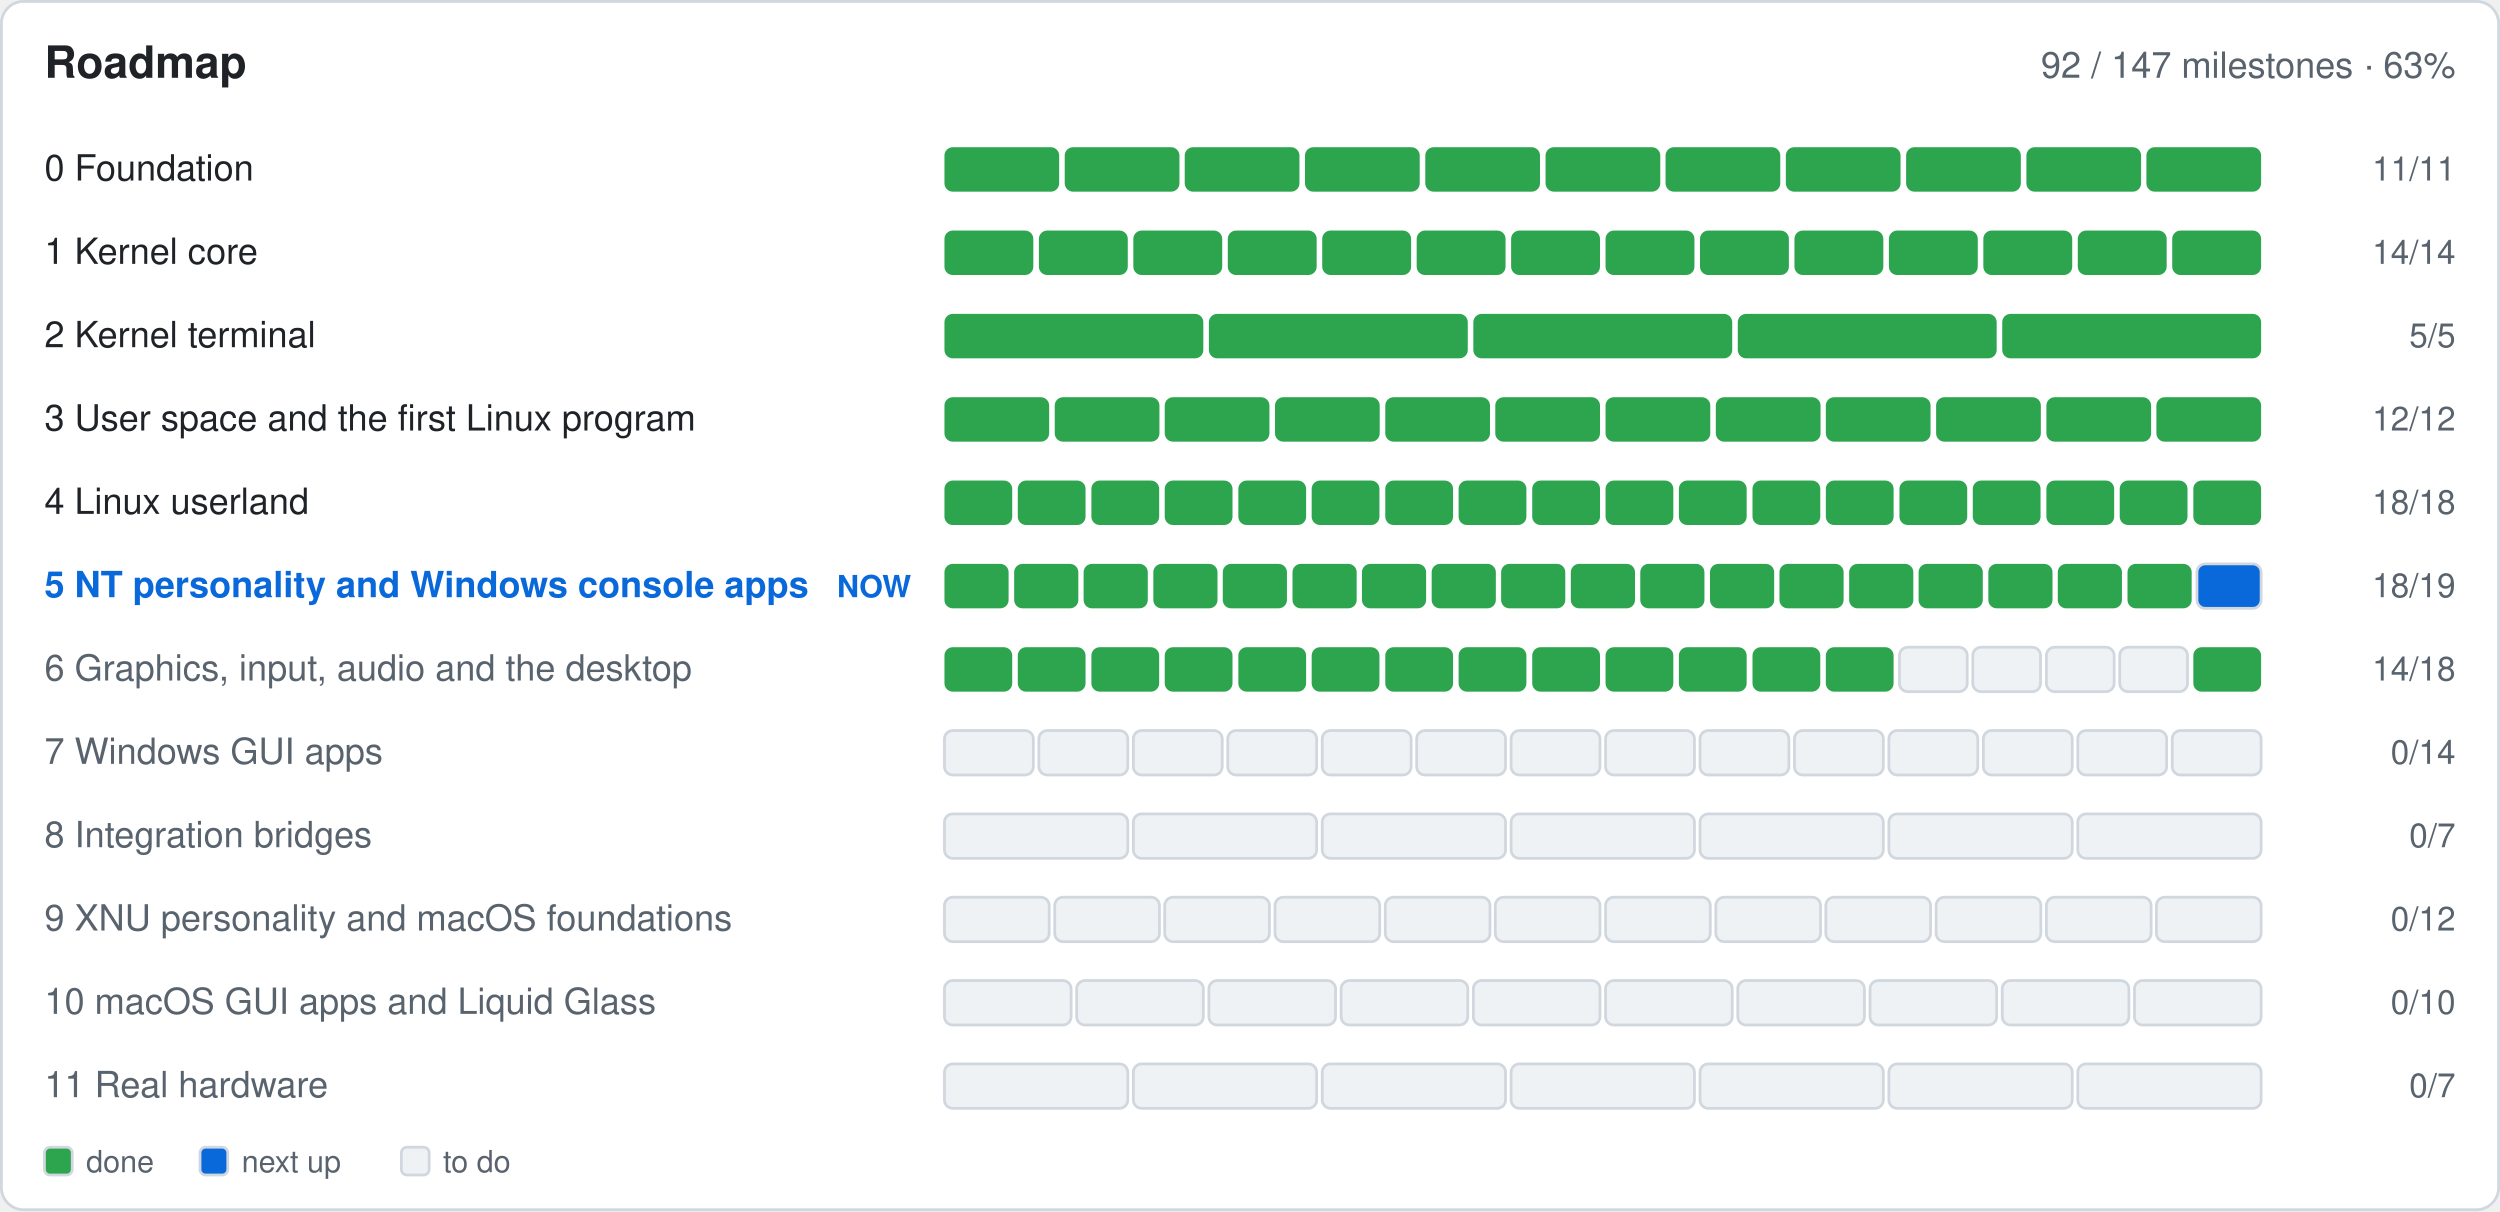
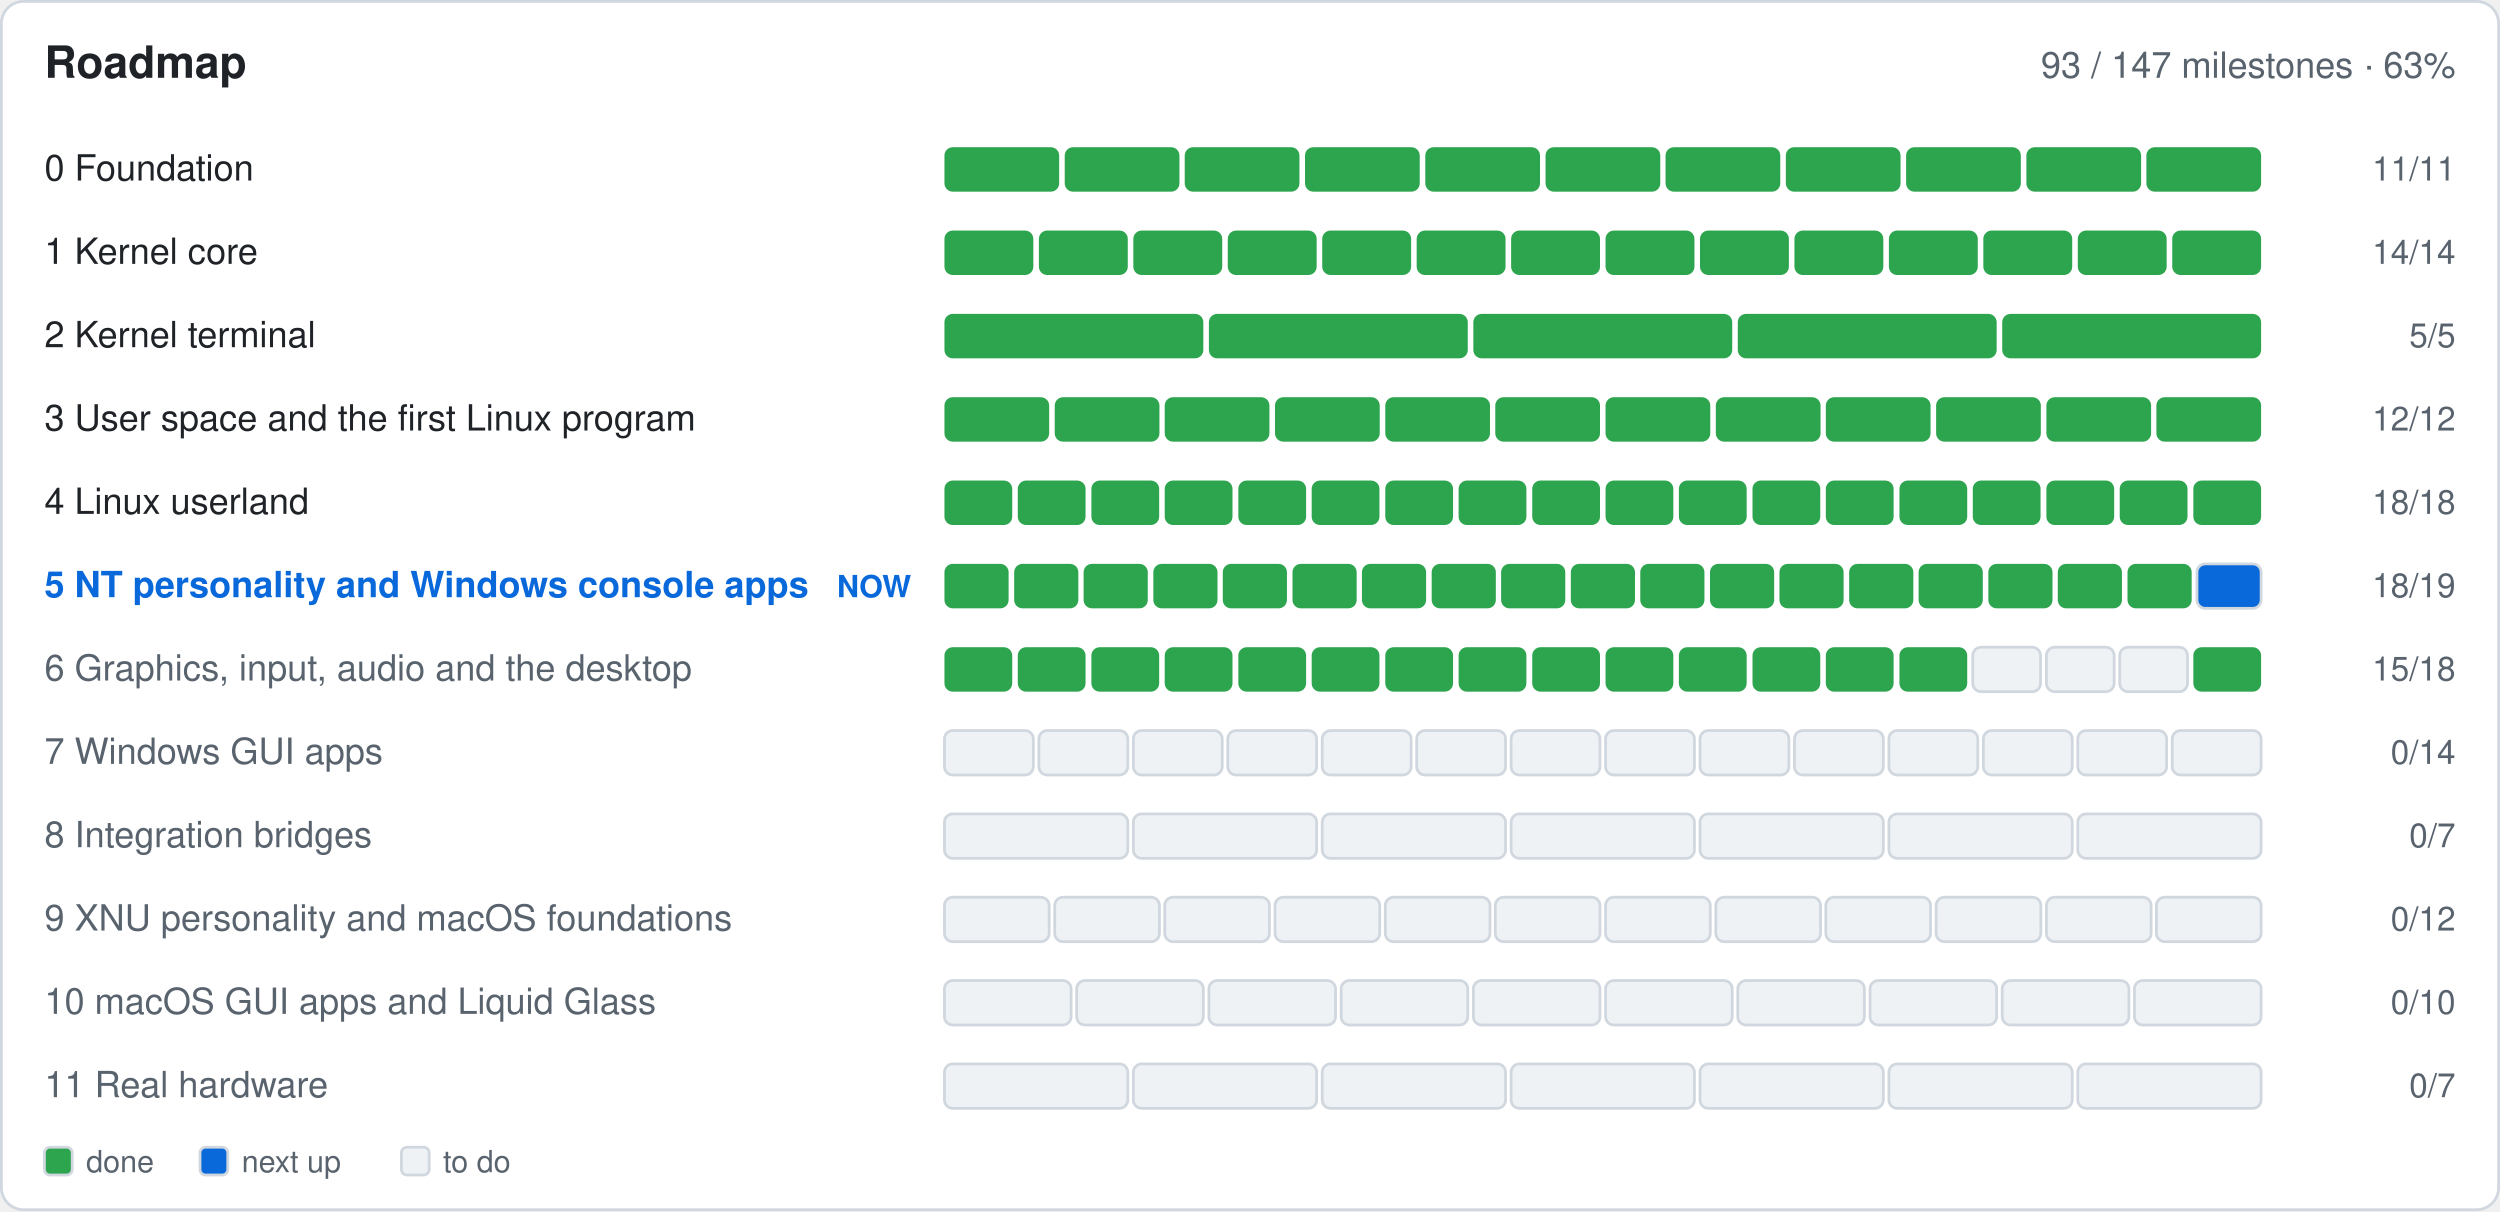
- <svg xmlns="http://www.w3.org/2000/svg" width="900" height="436" viewBox="0 0 900 436" role="img" aria-label="Roadmap: 92 of 147 milestones done">
+ <svg xmlns="http://www.w3.org/2000/svg" width="900" height="436" viewBox="0 0 900 436" role="img" aria-label="Roadmap: 93 of 147 milestones done">
  <rect x="0.5" y="0.5" width="899.0" height="435.0" fill="#ffffff" rx="8" stroke="#d0d7de" />
  <text x="16.0" y="28.0" font-family="-apple-system,BlinkMacSystemFont,'Segoe UI',Helvetica,Arial,sans-serif" font-size="16" font-weight="600" fill="#1f2328" text-anchor="start">Roadmap</text>
-   <text x="884.0" y="28.0" font-family="-apple-system,BlinkMacSystemFont,'Segoe UI',Helvetica,Arial,sans-serif" font-size="13" font-weight="400" fill="#59636e" text-anchor="end">92 / 147 milestones · 63%</text>
+   <text x="884.0" y="28.0" font-family="-apple-system,BlinkMacSystemFont,'Segoe UI',Helvetica,Arial,sans-serif" font-size="13" font-weight="400" fill="#59636e" text-anchor="end">93 / 147 milestones · 63%</text>
  <text x="16.0" y="65.0" font-family="-apple-system,BlinkMacSystemFont,'Segoe UI',Helvetica,Arial,sans-serif" font-size="13" font-weight="400" fill="#1f2328" text-anchor="start"> 0  Foundation</text>
  <g>
    <rect x="340.0" y="53.0" width="41.3" height="16.0" fill="#2da44e" rx="3" />
  </g>
  <g>
    <rect x="383.3" y="53.0" width="41.3" height="16.0" fill="#2da44e" rx="3" />
  </g>
  <g>
    <rect x="426.5" y="53.0" width="41.3" height="16.0" fill="#2da44e" rx="3" />
  </g>
  <g>
    <rect x="469.8" y="53.0" width="41.3" height="16.0" fill="#2da44e" rx="3" />
  </g>
  <g>
    <rect x="513.1" y="53.0" width="41.3" height="16.0" fill="#2da44e" rx="3" />
  </g>
  <g>
    <rect x="556.4" y="53.0" width="41.3" height="16.0" fill="#2da44e" rx="3" />
  </g>
  <g>
    <rect x="599.6" y="53.0" width="41.3" height="16.0" fill="#2da44e" rx="3" />
  </g>
  <g>
    <rect x="642.9" y="53.0" width="41.3" height="16.0" fill="#2da44e" rx="3" />
  </g>
  <g>
    <rect x="686.2" y="53.0" width="41.3" height="16.0" fill="#2da44e" rx="3" />
  </g>
  <g>
    <rect x="729.5" y="53.0" width="41.3" height="16.0" fill="#2da44e" rx="3" />
  </g>
  <g>
    <rect x="772.7" y="53.0" width="41.3" height="16.0" fill="#2da44e" rx="3" />
  </g>
  <text x="884.0" y="65.0" font-family="-apple-system,BlinkMacSystemFont,'Segoe UI',Helvetica,Arial,sans-serif" font-size="12" font-weight="400" fill="#59636e" text-anchor="end">11/11</text>
  <text x="16.0" y="95.0" font-family="-apple-system,BlinkMacSystemFont,'Segoe UI',Helvetica,Arial,sans-serif" font-size="13" font-weight="400" fill="#1f2328" text-anchor="start"> 1  Kernel core</text>
  <g>
    <rect x="340.0" y="83.0" width="32.0" height="16.0" fill="#2da44e" rx="3" />
  </g>
  <g>
    <rect x="374.0" y="83.0" width="32.0" height="16.0" fill="#2da44e" rx="3" />
  </g>
  <g>
    <rect x="408.0" y="83.0" width="32.0" height="16.0" fill="#2da44e" rx="3" />
  </g>
  <g>
    <rect x="442.0" y="83.0" width="32.0" height="16.0" fill="#2da44e" rx="3" />
  </g>
  <g>
    <rect x="476.0" y="83.0" width="32.0" height="16.0" fill="#2da44e" rx="3" />
  </g>
  <g>
    <rect x="510.0" y="83.0" width="32.0" height="16.0" fill="#2da44e" rx="3" />
  </g>
  <g>
    <rect x="544.0" y="83.0" width="32.0" height="16.0" fill="#2da44e" rx="3" />
  </g>
  <g>
    <rect x="578.0" y="83.0" width="32.0" height="16.0" fill="#2da44e" rx="3" />
  </g>
  <g>
    <rect x="612.0" y="83.0" width="32.0" height="16.0" fill="#2da44e" rx="3" />
  </g>
  <g>
    <rect x="646.0" y="83.0" width="32.0" height="16.0" fill="#2da44e" rx="3" />
  </g>
  <g>
    <rect x="680.0" y="83.0" width="32.0" height="16.0" fill="#2da44e" rx="3" />
  </g>
  <g>
    <rect x="714.0" y="83.0" width="32.0" height="16.0" fill="#2da44e" rx="3" />
  </g>
  <g>
    <rect x="748.0" y="83.0" width="32.0" height="16.0" fill="#2da44e" rx="3" />
  </g>
  <g>
    <rect x="782.0" y="83.0" width="32.0" height="16.0" fill="#2da44e" rx="3" />
  </g>
  <text x="884.0" y="95.0" font-family="-apple-system,BlinkMacSystemFont,'Segoe UI',Helvetica,Arial,sans-serif" font-size="12" font-weight="400" fill="#59636e" text-anchor="end">14/14</text>
  <text x="16.0" y="125.0" font-family="-apple-system,BlinkMacSystemFont,'Segoe UI',Helvetica,Arial,sans-serif" font-size="13" font-weight="400" fill="#1f2328" text-anchor="start"> 2  Kernel terminal</text>
  <g>
    <rect x="340.0" y="113.0" width="93.2" height="16.0" fill="#2da44e" rx="3" />
  </g>
  <g>
    <rect x="435.2" y="113.0" width="93.2" height="16.0" fill="#2da44e" rx="3" />
  </g>
  <g>
    <rect x="530.4" y="113.0" width="93.2" height="16.0" fill="#2da44e" rx="3" />
  </g>
  <g>
    <rect x="625.6" y="113.0" width="93.2" height="16.0" fill="#2da44e" rx="3" />
  </g>
  <g>
    <rect x="720.8" y="113.0" width="93.2" height="16.0" fill="#2da44e" rx="3" />
  </g>
  <text x="884.0" y="125.0" font-family="-apple-system,BlinkMacSystemFont,'Segoe UI',Helvetica,Arial,sans-serif" font-size="12" font-weight="400" fill="#59636e" text-anchor="end">5/5</text>
  <text x="16.0" y="155.0" font-family="-apple-system,BlinkMacSystemFont,'Segoe UI',Helvetica,Arial,sans-serif" font-size="13" font-weight="400" fill="#1f2328" text-anchor="start"> 3  User space and the first Linux program</text>
  <g>
    <rect x="340.0" y="143.0" width="37.7" height="16.0" fill="#2da44e" rx="3" />
  </g>
  <g>
    <rect x="379.7" y="143.0" width="37.7" height="16.0" fill="#2da44e" rx="3" />
  </g>
  <g>
    <rect x="419.3" y="143.0" width="37.7" height="16.0" fill="#2da44e" rx="3" />
  </g>
  <g>
    <rect x="459.0" y="143.0" width="37.7" height="16.0" fill="#2da44e" rx="3" />
  </g>
  <g>
    <rect x="498.7" y="143.0" width="37.7" height="16.0" fill="#2da44e" rx="3" />
  </g>
  <g>
    <rect x="538.3" y="143.0" width="37.7" height="16.0" fill="#2da44e" rx="3" />
  </g>
  <g>
    <rect x="578.0" y="143.0" width="37.7" height="16.0" fill="#2da44e" rx="3" />
  </g>
  <g>
    <rect x="617.7" y="143.0" width="37.7" height="16.0" fill="#2da44e" rx="3" />
  </g>
  <g>
    <rect x="657.3" y="143.0" width="37.7" height="16.0" fill="#2da44e" rx="3" />
  </g>
  <g>
    <rect x="697.0" y="143.0" width="37.7" height="16.0" fill="#2da44e" rx="3" />
  </g>
  <g>
    <rect x="736.7" y="143.0" width="37.7" height="16.0" fill="#2da44e" rx="3" />
  </g>
  <g>
    <rect x="776.3" y="143.0" width="37.7" height="16.0" fill="#2da44e" rx="3" />
  </g>
  <text x="884.0" y="155.0" font-family="-apple-system,BlinkMacSystemFont,'Segoe UI',Helvetica,Arial,sans-serif" font-size="12" font-weight="400" fill="#59636e" text-anchor="end">12/12</text>
  <text x="16.0" y="185.0" font-family="-apple-system,BlinkMacSystemFont,'Segoe UI',Helvetica,Arial,sans-serif" font-size="13" font-weight="400" fill="#1f2328" text-anchor="start"> 4  Linux userland</text>
  <g>
    <rect x="340.0" y="173.0" width="24.4" height="16.0" fill="#2da44e" rx="3" />
  </g>
  <g>
    <rect x="366.4" y="173.0" width="24.4" height="16.0" fill="#2da44e" rx="3" />
  </g>
  <g>
    <rect x="392.9" y="173.0" width="24.4" height="16.0" fill="#2da44e" rx="3" />
  </g>
  <g>
    <rect x="419.3" y="173.0" width="24.4" height="16.0" fill="#2da44e" rx="3" />
  </g>
  <g>
    <rect x="445.8" y="173.0" width="24.4" height="16.0" fill="#2da44e" rx="3" />
  </g>
  <g>
    <rect x="472.2" y="173.0" width="24.4" height="16.0" fill="#2da44e" rx="3" />
  </g>
  <g>
    <rect x="498.7" y="173.0" width="24.4" height="16.0" fill="#2da44e" rx="3" />
  </g>
  <g>
    <rect x="525.1" y="173.0" width="24.4" height="16.0" fill="#2da44e" rx="3" />
  </g>
  <g>
    <rect x="551.6" y="173.0" width="24.4" height="16.0" fill="#2da44e" rx="3" />
  </g>
  <g>
    <rect x="578.0" y="173.0" width="24.4" height="16.0" fill="#2da44e" rx="3" />
  </g>
  <g>
    <rect x="604.4" y="173.0" width="24.4" height="16.0" fill="#2da44e" rx="3" />
  </g>
  <g>
    <rect x="630.9" y="173.0" width="24.4" height="16.0" fill="#2da44e" rx="3" />
  </g>
  <g>
    <rect x="657.3" y="173.0" width="24.4" height="16.0" fill="#2da44e" rx="3" />
  </g>
  <g>
    <rect x="683.8" y="173.0" width="24.4" height="16.0" fill="#2da44e" rx="3" />
  </g>
  <g>
    <rect x="710.2" y="173.0" width="24.4" height="16.0" fill="#2da44e" rx="3" />
  </g>
  <g>
    <rect x="736.7" y="173.0" width="24.4" height="16.0" fill="#2da44e" rx="3" />
  </g>
  <g>
    <rect x="763.1" y="173.0" width="24.4" height="16.0" fill="#2da44e" rx="3" />
  </g>
  <g>
    <rect x="789.6" y="173.0" width="24.4" height="16.0" fill="#2da44e" rx="3" />
  </g>
  <text x="884.0" y="185.0" font-family="-apple-system,BlinkMacSystemFont,'Segoe UI',Helvetica,Arial,sans-serif" font-size="12" font-weight="400" fill="#59636e" text-anchor="end">18/18</text>
  <text x="16.0" y="215.0" font-family="-apple-system,BlinkMacSystemFont,'Segoe UI',Helvetica,Arial,sans-serif" font-size="13" font-weight="600" fill="#0969da" text-anchor="start"> 5  NT personality and Windows console apps</text>
  <text x="328.0" y="215.0" font-family="-apple-system,BlinkMacSystemFont,'Segoe UI',Helvetica,Arial,sans-serif" font-size="11" font-weight="600" fill="#0969da" text-anchor="end">NOW</text>
  <g>
    <rect x="340.0" y="203.0" width="23.1" height="16.0" fill="#2da44e" rx="3" />
  </g>
  <g>
    <rect x="365.1" y="203.0" width="23.1" height="16.0" fill="#2da44e" rx="3" />
  </g>
  <g>
    <rect x="390.1" y="203.0" width="23.1" height="16.0" fill="#2da44e" rx="3" />
  </g>
  <g>
    <rect x="415.2" y="203.0" width="23.1" height="16.0" fill="#2da44e" rx="3" />
  </g>
  <g>
    <rect x="440.2" y="203.0" width="23.1" height="16.0" fill="#2da44e" rx="3" />
  </g>
  <g>
    <rect x="465.3" y="203.0" width="23.1" height="16.0" fill="#2da44e" rx="3" />
  </g>
  <g>
    <rect x="490.3" y="203.0" width="23.1" height="16.0" fill="#2da44e" rx="3" />
  </g>
  <g>
    <rect x="515.4" y="203.0" width="23.1" height="16.0" fill="#2da44e" rx="3" />
  </g>
  <g>
    <rect x="540.4" y="203.0" width="23.1" height="16.0" fill="#2da44e" rx="3" />
  </g>
  <g>
    <rect x="565.5" y="203.0" width="23.1" height="16.0" fill="#2da44e" rx="3" />
  </g>
  <g>
    <rect x="590.5" y="203.0" width="23.1" height="16.0" fill="#2da44e" rx="3" />
  </g>
  <g>
    <rect x="615.6" y="203.0" width="23.1" height="16.0" fill="#2da44e" rx="3" />
  </g>
  <g>
    <rect x="640.6" y="203.0" width="23.1" height="16.0" fill="#2da44e" rx="3" />
  </g>
  <g>
    <rect x="665.7" y="203.0" width="23.1" height="16.0" fill="#2da44e" rx="3" />
  </g>
  <g>
    <rect x="690.7" y="203.0" width="23.1" height="16.0" fill="#2da44e" rx="3" />
  </g>
  <g>
    <rect x="715.8" y="203.0" width="23.1" height="16.0" fill="#2da44e" rx="3" />
  </g>
  <g>
    <rect x="740.8" y="203.0" width="23.1" height="16.0" fill="#2da44e" rx="3" />
  </g>
  <g>
    <rect x="765.9" y="203.0" width="23.1" height="16.0" fill="#2da44e" rx="3" />
  </g>
  <g>
    <rect x="790.9" y="203.0" width="23.1" height="16.0" fill="#0969da" rx="3" stroke="#d0d7de" />
  </g>
  <text x="884.0" y="215.0" font-family="-apple-system,BlinkMacSystemFont,'Segoe UI',Helvetica,Arial,sans-serif" font-size="12" font-weight="400" fill="#59636e" text-anchor="end">18/19</text>
  <text x="16.0" y="245.0" font-family="-apple-system,BlinkMacSystemFont,'Segoe UI',Helvetica,Arial,sans-serif" font-size="13" font-weight="400" fill="#59636e" text-anchor="start"> 6  Graphics, input, audio and the desktop</text>
  <g>
    <rect x="340.0" y="233.0" width="24.4" height="16.0" fill="#2da44e" rx="3" />
  </g>
  <g>
    <rect x="366.4" y="233.0" width="24.4" height="16.0" fill="#2da44e" rx="3" />
  </g>
  <g>
    <rect x="392.9" y="233.0" width="24.4" height="16.0" fill="#2da44e" rx="3" />
  </g>
  <g>
    <rect x="419.3" y="233.0" width="24.4" height="16.0" fill="#2da44e" rx="3" />
  </g>
  <g>
    <rect x="445.8" y="233.0" width="24.4" height="16.0" fill="#2da44e" rx="3" />
  </g>
  <g>
    <rect x="472.2" y="233.0" width="24.4" height="16.0" fill="#2da44e" rx="3" />
  </g>
  <g>
    <rect x="498.7" y="233.0" width="24.4" height="16.0" fill="#2da44e" rx="3" />
  </g>
  <g>
    <rect x="525.1" y="233.0" width="24.4" height="16.0" fill="#2da44e" rx="3" />
  </g>
  <g>
    <rect x="551.6" y="233.0" width="24.4" height="16.0" fill="#2da44e" rx="3" />
  </g>
  <g>
    <rect x="578.0" y="233.0" width="24.4" height="16.0" fill="#2da44e" rx="3" />
  </g>
  <g>
    <rect x="604.4" y="233.0" width="24.4" height="16.0" fill="#2da44e" rx="3" />
  </g>
  <g>
    <rect x="630.9" y="233.0" width="24.4" height="16.0" fill="#2da44e" rx="3" />
  </g>
  <g>
    <rect x="657.3" y="233.0" width="24.4" height="16.0" fill="#2da44e" rx="3" />
  </g>
  <g>
-     <rect x="683.8" y="233.0" width="24.4" height="16.0" fill="#eff2f5" rx="3" stroke="#d0d7de" />
+     <rect x="683.8" y="233.0" width="24.4" height="16.0" fill="#2da44e" rx="3" />
  </g>
  <g>
    <rect x="710.2" y="233.0" width="24.4" height="16.0" fill="#eff2f5" rx="3" stroke="#d0d7de" />
  </g>
  <g>
    <rect x="736.7" y="233.0" width="24.4" height="16.0" fill="#eff2f5" rx="3" stroke="#d0d7de" />
  </g>
  <g>
    <rect x="763.1" y="233.0" width="24.4" height="16.0" fill="#eff2f5" rx="3" stroke="#d0d7de" />
  </g>
  <g>
    <rect x="789.6" y="233.0" width="24.4" height="16.0" fill="#2da44e" rx="3" />
  </g>
-   <text x="884.0" y="245.0" font-family="-apple-system,BlinkMacSystemFont,'Segoe UI',Helvetica,Arial,sans-serif" font-size="12" font-weight="400" fill="#59636e" text-anchor="end">14/18</text>
+   <text x="884.0" y="245.0" font-family="-apple-system,BlinkMacSystemFont,'Segoe UI',Helvetica,Arial,sans-serif" font-size="12" font-weight="400" fill="#59636e" text-anchor="end">15/18</text>
  <text x="16.0" y="275.0" font-family="-apple-system,BlinkMacSystemFont,'Segoe UI',Helvetica,Arial,sans-serif" font-size="13" font-weight="400" fill="#59636e" text-anchor="start"> 7  Windows GUI apps</text>
  <g>
    <rect x="340.0" y="263.0" width="32.0" height="16.0" fill="#eff2f5" rx="3" stroke="#d0d7de" />
  </g>
  <g>
    <rect x="374.0" y="263.0" width="32.0" height="16.0" fill="#eff2f5" rx="3" stroke="#d0d7de" />
  </g>
  <g>
    <rect x="408.0" y="263.0" width="32.0" height="16.0" fill="#eff2f5" rx="3" stroke="#d0d7de" />
  </g>
  <g>
    <rect x="442.0" y="263.0" width="32.0" height="16.0" fill="#eff2f5" rx="3" stroke="#d0d7de" />
  </g>
  <g>
    <rect x="476.0" y="263.0" width="32.0" height="16.0" fill="#eff2f5" rx="3" stroke="#d0d7de" />
  </g>
  <g>
    <rect x="510.0" y="263.0" width="32.0" height="16.0" fill="#eff2f5" rx="3" stroke="#d0d7de" />
  </g>
  <g>
    <rect x="544.0" y="263.0" width="32.0" height="16.0" fill="#eff2f5" rx="3" stroke="#d0d7de" />
  </g>
  <g>
    <rect x="578.0" y="263.0" width="32.0" height="16.0" fill="#eff2f5" rx="3" stroke="#d0d7de" />
  </g>
  <g>
    <rect x="612.0" y="263.0" width="32.0" height="16.0" fill="#eff2f5" rx="3" stroke="#d0d7de" />
  </g>
  <g>
    <rect x="646.0" y="263.0" width="32.0" height="16.0" fill="#eff2f5" rx="3" stroke="#d0d7de" />
  </g>
  <g>
    <rect x="680.0" y="263.0" width="32.0" height="16.0" fill="#eff2f5" rx="3" stroke="#d0d7de" />
  </g>
  <g>
    <rect x="714.0" y="263.0" width="32.0" height="16.0" fill="#eff2f5" rx="3" stroke="#d0d7de" />
  </g>
  <g>
    <rect x="748.0" y="263.0" width="32.0" height="16.0" fill="#eff2f5" rx="3" stroke="#d0d7de" />
  </g>
  <g>
    <rect x="782.0" y="263.0" width="32.0" height="16.0" fill="#eff2f5" rx="3" stroke="#d0d7de" />
  </g>
  <text x="884.0" y="275.0" font-family="-apple-system,BlinkMacSystemFont,'Segoe UI',Helvetica,Arial,sans-serif" font-size="12" font-weight="400" fill="#59636e" text-anchor="end">0/14</text>
  <text x="16.0" y="305.0" font-family="-apple-system,BlinkMacSystemFont,'Segoe UI',Helvetica,Arial,sans-serif" font-size="13" font-weight="400" fill="#59636e" text-anchor="start"> 8  Integration bridges</text>
  <g>
    <rect x="340.0" y="293.0" width="66.0" height="16.0" fill="#eff2f5" rx="3" stroke="#d0d7de" />
  </g>
  <g>
    <rect x="408.0" y="293.0" width="66.0" height="16.0" fill="#eff2f5" rx="3" stroke="#d0d7de" />
  </g>
  <g>
    <rect x="476.0" y="293.0" width="66.0" height="16.0" fill="#eff2f5" rx="3" stroke="#d0d7de" />
  </g>
  <g>
    <rect x="544.0" y="293.0" width="66.0" height="16.0" fill="#eff2f5" rx="3" stroke="#d0d7de" />
  </g>
  <g>
    <rect x="612.0" y="293.0" width="66.0" height="16.0" fill="#eff2f5" rx="3" stroke="#d0d7de" />
  </g>
  <g>
    <rect x="680.0" y="293.0" width="66.0" height="16.0" fill="#eff2f5" rx="3" stroke="#d0d7de" />
  </g>
  <g>
    <rect x="748.0" y="293.0" width="66.0" height="16.0" fill="#eff2f5" rx="3" stroke="#d0d7de" />
  </g>
  <text x="884.0" y="305.0" font-family="-apple-system,BlinkMacSystemFont,'Segoe UI',Helvetica,Arial,sans-serif" font-size="12" font-weight="400" fill="#59636e" text-anchor="end">0/7</text>
  <text x="16.0" y="335.0" font-family="-apple-system,BlinkMacSystemFont,'Segoe UI',Helvetica,Arial,sans-serif" font-size="13" font-weight="400" fill="#59636e" text-anchor="start"> 9  XNU personality and macOS foundations</text>
  <g>
    <rect x="340.0" y="323.0" width="37.7" height="16.0" fill="#eff2f5" rx="3" stroke="#d0d7de" />
  </g>
  <g>
    <rect x="379.7" y="323.0" width="37.7" height="16.0" fill="#eff2f5" rx="3" stroke="#d0d7de" />
  </g>
  <g>
    <rect x="419.3" y="323.0" width="37.7" height="16.0" fill="#eff2f5" rx="3" stroke="#d0d7de" />
  </g>
  <g>
    <rect x="459.0" y="323.0" width="37.7" height="16.0" fill="#eff2f5" rx="3" stroke="#d0d7de" />
  </g>
  <g>
    <rect x="498.7" y="323.0" width="37.7" height="16.0" fill="#eff2f5" rx="3" stroke="#d0d7de" />
  </g>
  <g>
    <rect x="538.3" y="323.0" width="37.7" height="16.0" fill="#eff2f5" rx="3" stroke="#d0d7de" />
  </g>
  <g>
    <rect x="578.0" y="323.0" width="37.7" height="16.0" fill="#eff2f5" rx="3" stroke="#d0d7de" />
  </g>
  <g>
    <rect x="617.7" y="323.0" width="37.7" height="16.0" fill="#eff2f5" rx="3" stroke="#d0d7de" />
  </g>
  <g>
    <rect x="657.3" y="323.0" width="37.7" height="16.0" fill="#eff2f5" rx="3" stroke="#d0d7de" />
  </g>
  <g>
    <rect x="697.0" y="323.0" width="37.7" height="16.0" fill="#eff2f5" rx="3" stroke="#d0d7de" />
  </g>
  <g>
    <rect x="736.7" y="323.0" width="37.7" height="16.0" fill="#eff2f5" rx="3" stroke="#d0d7de" />
  </g>
  <g>
    <rect x="776.3" y="323.0" width="37.7" height="16.0" fill="#eff2f5" rx="3" stroke="#d0d7de" />
  </g>
  <text x="884.0" y="335.0" font-family="-apple-system,BlinkMacSystemFont,'Segoe UI',Helvetica,Arial,sans-serif" font-size="12" font-weight="400" fill="#59636e" text-anchor="end">0/12</text>
  <text x="16.0" y="365.0" font-family="-apple-system,BlinkMacSystemFont,'Segoe UI',Helvetica,Arial,sans-serif" font-size="13" font-weight="400" fill="#59636e" text-anchor="start">10  macOS GUI apps and Liquid Glass</text>
  <g>
    <rect x="340.0" y="353.0" width="45.6" height="16.0" fill="#eff2f5" rx="3" stroke="#d0d7de" />
  </g>
  <g>
    <rect x="387.6" y="353.0" width="45.6" height="16.0" fill="#eff2f5" rx="3" stroke="#d0d7de" />
  </g>
  <g>
    <rect x="435.2" y="353.0" width="45.6" height="16.0" fill="#eff2f5" rx="3" stroke="#d0d7de" />
  </g>
  <g>
    <rect x="482.8" y="353.0" width="45.6" height="16.0" fill="#eff2f5" rx="3" stroke="#d0d7de" />
  </g>
  <g>
    <rect x="530.4" y="353.0" width="45.6" height="16.0" fill="#eff2f5" rx="3" stroke="#d0d7de" />
  </g>
  <g>
    <rect x="578.0" y="353.0" width="45.6" height="16.0" fill="#eff2f5" rx="3" stroke="#d0d7de" />
  </g>
  <g>
    <rect x="625.6" y="353.0" width="45.6" height="16.0" fill="#eff2f5" rx="3" stroke="#d0d7de" />
  </g>
  <g>
    <rect x="673.2" y="353.0" width="45.6" height="16.0" fill="#eff2f5" rx="3" stroke="#d0d7de" />
  </g>
  <g>
    <rect x="720.8" y="353.0" width="45.6" height="16.0" fill="#eff2f5" rx="3" stroke="#d0d7de" />
  </g>
  <g>
    <rect x="768.4" y="353.0" width="45.6" height="16.0" fill="#eff2f5" rx="3" stroke="#d0d7de" />
  </g>
  <text x="884.0" y="365.0" font-family="-apple-system,BlinkMacSystemFont,'Segoe UI',Helvetica,Arial,sans-serif" font-size="12" font-weight="400" fill="#59636e" text-anchor="end">0/10</text>
  <text x="16.0" y="395.0" font-family="-apple-system,BlinkMacSystemFont,'Segoe UI',Helvetica,Arial,sans-serif" font-size="13" font-weight="400" fill="#59636e" text-anchor="start">11  Real hardware</text>
  <g>
    <rect x="340.0" y="383.0" width="66.0" height="16.0" fill="#eff2f5" rx="3" stroke="#d0d7de" />
  </g>
  <g>
    <rect x="408.0" y="383.0" width="66.0" height="16.0" fill="#eff2f5" rx="3" stroke="#d0d7de" />
  </g>
  <g>
    <rect x="476.0" y="383.0" width="66.0" height="16.0" fill="#eff2f5" rx="3" stroke="#d0d7de" />
  </g>
  <g>
    <rect x="544.0" y="383.0" width="66.0" height="16.0" fill="#eff2f5" rx="3" stroke="#d0d7de" />
  </g>
  <g>
    <rect x="612.0" y="383.0" width="66.0" height="16.0" fill="#eff2f5" rx="3" stroke="#d0d7de" />
  </g>
  <g>
    <rect x="680.0" y="383.0" width="66.0" height="16.0" fill="#eff2f5" rx="3" stroke="#d0d7de" />
  </g>
  <g>
    <rect x="748.0" y="383.0" width="66.0" height="16.0" fill="#eff2f5" rx="3" stroke="#d0d7de" />
  </g>
  <text x="884.0" y="395.0" font-family="-apple-system,BlinkMacSystemFont,'Segoe UI',Helvetica,Arial,sans-serif" font-size="12" font-weight="400" fill="#59636e" text-anchor="end">0/7</text>
  <rect x="16.0" y="413.0" width="10.0" height="10.0" fill="#2da44e" rx="2" stroke="#d0d7de" />
  <text x="31.0" y="422.0" font-family="-apple-system,BlinkMacSystemFont,'Segoe UI',Helvetica,Arial,sans-serif" font-size="11" font-weight="400" fill="#59636e" text-anchor="start">done</text>
  <rect x="72.0" y="413.0" width="10.0" height="10.0" fill="#0969da" rx="2" stroke="#d0d7de" />
  <text x="87.0" y="422.0" font-family="-apple-system,BlinkMacSystemFont,'Segoe UI',Helvetica,Arial,sans-serif" font-size="11" font-weight="400" fill="#59636e" text-anchor="start">next up</text>
  <rect x="144.5" y="413.0" width="10.0" height="10.0" fill="#eff2f5" rx="2" stroke="#d0d7de" />
  <text x="159.5" y="422.0" font-family="-apple-system,BlinkMacSystemFont,'Segoe UI',Helvetica,Arial,sans-serif" font-size="11" font-weight="400" fill="#59636e" text-anchor="start">to do</text>
</svg>
